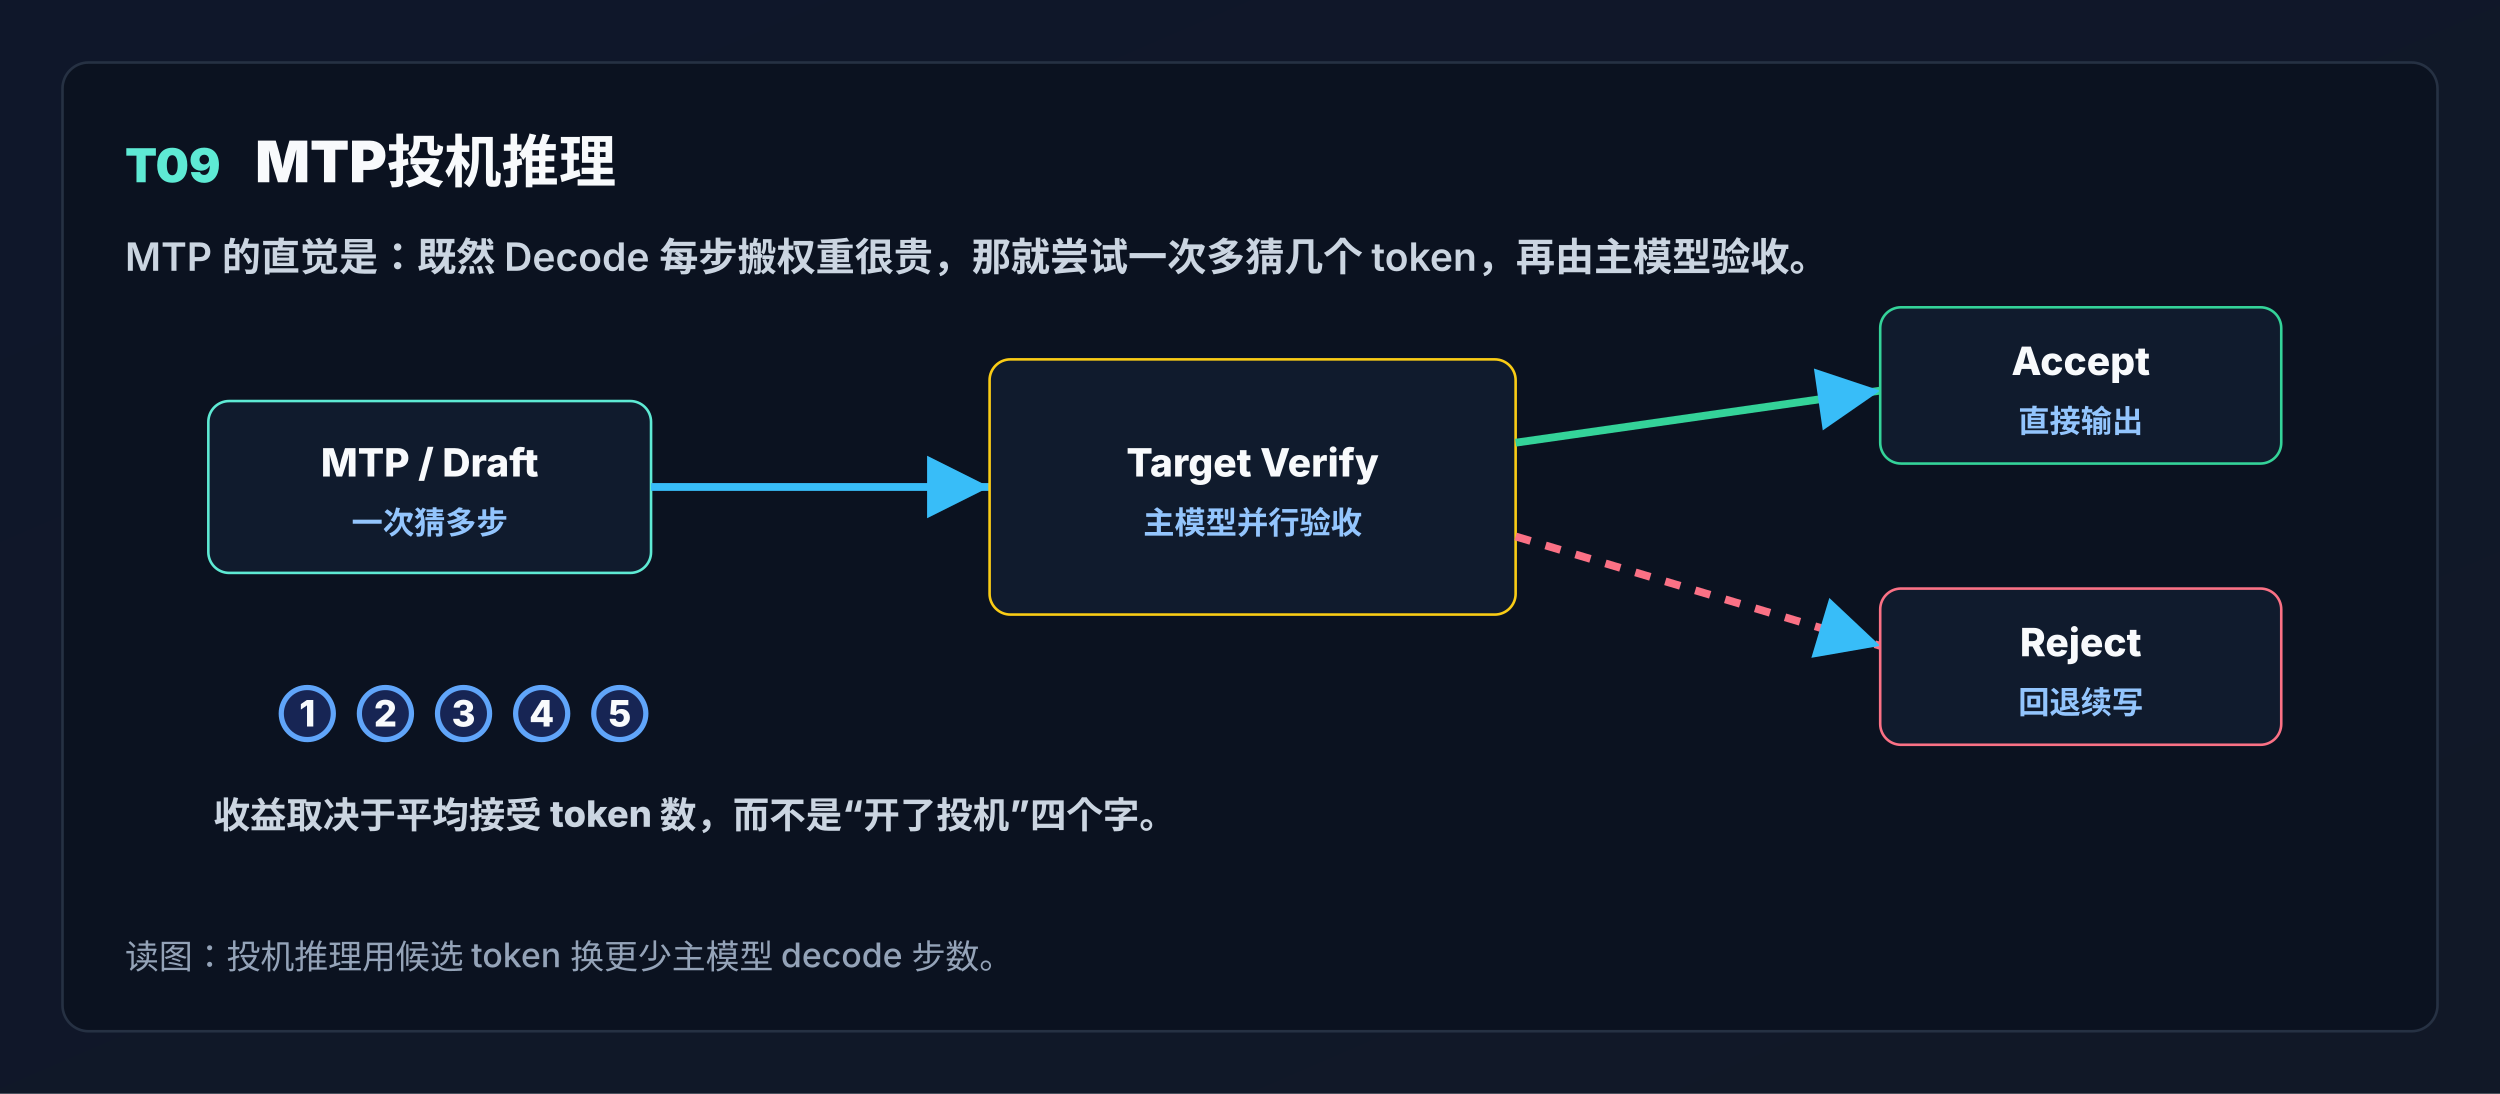
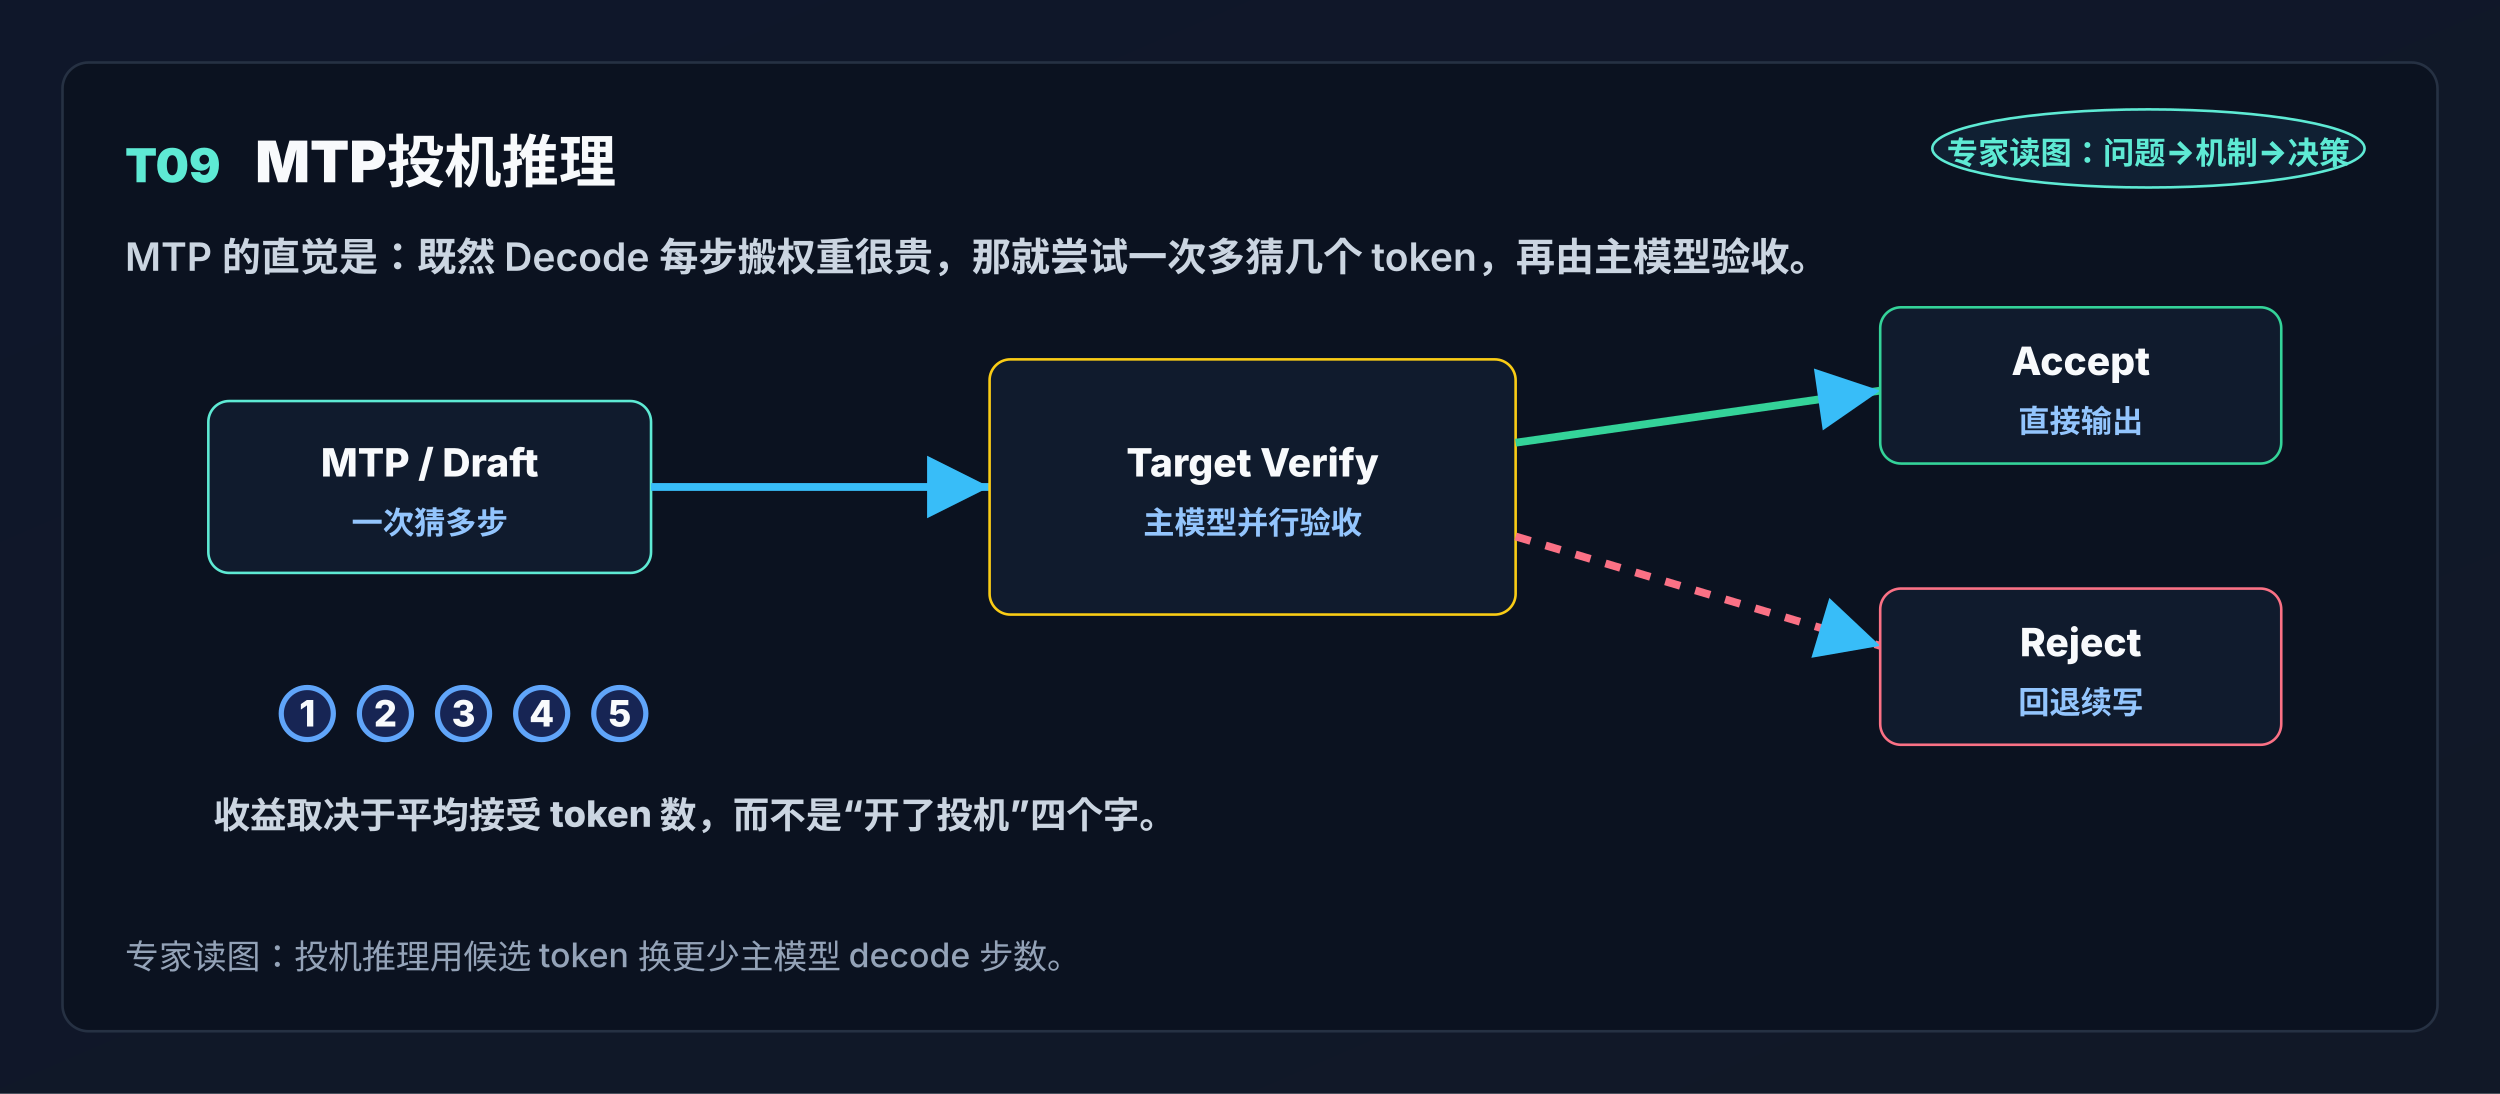
<svg xmlns="http://www.w3.org/2000/svg" width="960" height="420" viewBox="0 0 960 420" role="img" aria-labelledby="title desc">
  <defs>
    <marker id="arrow" markerWidth="12" markerHeight="12" refX="10" refY="6" orient="auto">
      <path d="M2,2 L10,6 L2,10 Z" fill="#38bdf8" />
    </marker>
    <linearGradient id="bg" x1="0" y1="0" x2="1" y2="1">
      <stop offset="0" stop-color="#0f172a" />
      <stop offset="1" stop-color="#111827" />
    </linearGradient>
  </defs>
  <rect width="960" height="420" fill="url(#bg)" />
  <rect x="24" y="24" width="912" height="372" rx="10" fill="#0b1220" stroke="#263143" />
  <text x="48" y="70" text-anchor="start" fill="#5eead4" font-size="18" font-weight="900" font-family="Inter, Microsoft YaHei, Segoe UI, sans-serif">T09</text>
  <text x="98" y="70" text-anchor="start" fill="#f8fafc" font-size="22" font-weight="900" font-family="Inter, Microsoft YaHei, Segoe UI, sans-serif">MTP投机推理</text>
  <text x="48" y="104" text-anchor="start" fill="#cbd5e1" font-size="15" font-weight="600" font-family="Inter, Microsoft YaHei, Segoe UI, sans-serif">MTP 的直觉是：既然 Decode 每步搬权重很贵，那就尝试一次多猜几个 token，再由主模型验收。</text>
+   <rect x="742" y="42" width="166" height="30" rx="999" fill="#102033" stroke="#5eead4" opacity="1" />
+   <text x="825" y="63" text-anchor="middle" fill="#5eead4" font-size="12" font-weight="900" font-family="Inter, Microsoft YaHei, Segoe UI, sans-serif">专家读图：问题→机制→决策</text>
  <rect x="80" y="154" width="170" height="66" rx="8" fill="#101b2d" stroke="#5eead4" opacity="1" />
  <text x="165" y="183" text-anchor="middle" fill="#f8fafc" font-size="15" font-weight="800" font-family="Inter, Microsoft YaHei, Segoe UI, sans-serif">MTP / Draft</text>
  <text x="165" y="205" text-anchor="middle" fill="#93c5fd" font-size="12" font-weight="600" font-family="Inter, Microsoft YaHei, Segoe UI, sans-serif">一次猜多步</text>
  <path d="M 250 187 L 380 187" stroke="#38bdf8" stroke-width="3" marker-end="url(#arrow)" fill="none" />
  <rect x="380" y="138" width="202" height="98" rx="8" fill="#101b2d" stroke="#facc15" opacity="1" />
  <text x="481" y="183" text-anchor="middle" fill="#f8fafc" font-size="15" font-weight="800" font-family="Inter, Microsoft YaHei, Segoe UI, sans-serif">Target Verify</text>
  <text x="481" y="205" text-anchor="middle" fill="#93c5fd" font-size="12" font-weight="600" font-family="Inter, Microsoft YaHei, Segoe UI, sans-serif">主模型并行验收</text>
  <path d="M 582 170 L 722 150" stroke="#34d399" stroke-width="3" marker-end="url(#arrow)" fill="none" />
  <path d="M 582 206 L 722 248" stroke="#fb7185" stroke-width="3" stroke-dasharray="6 6" marker-end="url(#arrow)" fill="none" />
  <rect x="722" y="118" width="154" height="60" rx="8" fill="#101b2d" stroke="#34d399" opacity="1" />
  <text x="799" y="144" text-anchor="middle" fill="#f8fafc" font-size="15" font-weight="800" font-family="Inter, Microsoft YaHei, Segoe UI, sans-serif">Accept</text>
  <text x="799" y="166" text-anchor="middle" fill="#93c5fd" font-size="12" font-weight="600" font-family="Inter, Microsoft YaHei, Segoe UI, sans-serif">直接输出</text>
  <rect x="722" y="226" width="154" height="60" rx="8" fill="#101b2d" stroke="#fb7185" opacity="1" />
  <text x="799" y="252" text-anchor="middle" fill="#f8fafc" font-size="15" font-weight="800" font-family="Inter, Microsoft YaHei, Segoe UI, sans-serif">Reject</text>
  <text x="799" y="274" text-anchor="middle" fill="#93c5fd" font-size="12" font-weight="600" font-family="Inter, Microsoft YaHei, Segoe UI, sans-serif">回退续写</text>
  <circle cx="118" cy="274" r="10" fill="#172554" stroke="#60a5fa" stroke-width="2" />
  <text x="118" y="279" text-anchor="middle" fill="#f8fafc" font-size="14" font-weight="800" font-family="Inter, Microsoft YaHei, Segoe UI, sans-serif">1</text>
  <circle cx="148" cy="274" r="10" fill="#172554" stroke="#60a5fa" stroke-width="2" />
  <text x="148" y="279" text-anchor="middle" fill="#f8fafc" font-size="14" font-weight="800" font-family="Inter, Microsoft YaHei, Segoe UI, sans-serif">2</text>
  <circle cx="178" cy="274" r="10" fill="#172554" stroke="#60a5fa" stroke-width="2" />
  <text x="178" y="279" text-anchor="middle" fill="#f8fafc" font-size="14" font-weight="800" font-family="Inter, Microsoft YaHei, Segoe UI, sans-serif">3</text>
  <circle cx="208" cy="274" r="10" fill="#172554" stroke="#60a5fa" stroke-width="2" />
  <text x="208" y="279" text-anchor="middle" fill="#f8fafc" font-size="14" font-weight="800" font-family="Inter, Microsoft YaHei, Segoe UI, sans-serif">4</text>
  <circle cx="238" cy="274" r="10" fill="#172554" stroke="#60a5fa" stroke-width="2" />
  <text x="238" y="279" text-anchor="middle" fill="#f8fafc" font-size="14" font-weight="800" font-family="Inter, Microsoft YaHei, Segoe UI, sans-serif">5</text>
  <text x="82" y="318" text-anchor="start" fill="#cbd5e1" font-size="14" font-weight="800" font-family="Inter, Microsoft YaHei, Segoe UI, sans-serif">收益取决于平均接受 token 数，而不是“开了投机”四个字。</text>
-   <text x="48" y="372" text-anchor="start" fill="#94a3b8" font-size="13" font-weight="500" font-family="Inter, Microsoft YaHei, Segoe UI, sans-serif">读图：投机推理用候选 token 换更少主模型 decode 步数。</text>
+   <text x="48" y="372" text-anchor="start" fill="#94a3b8" font-size="13" font-weight="500" font-family="Inter, Microsoft YaHei, Segoe UI, sans-serif">专家读图：投机推理用候选 token 换更少主模型 decode 步数。</text>
</svg>
